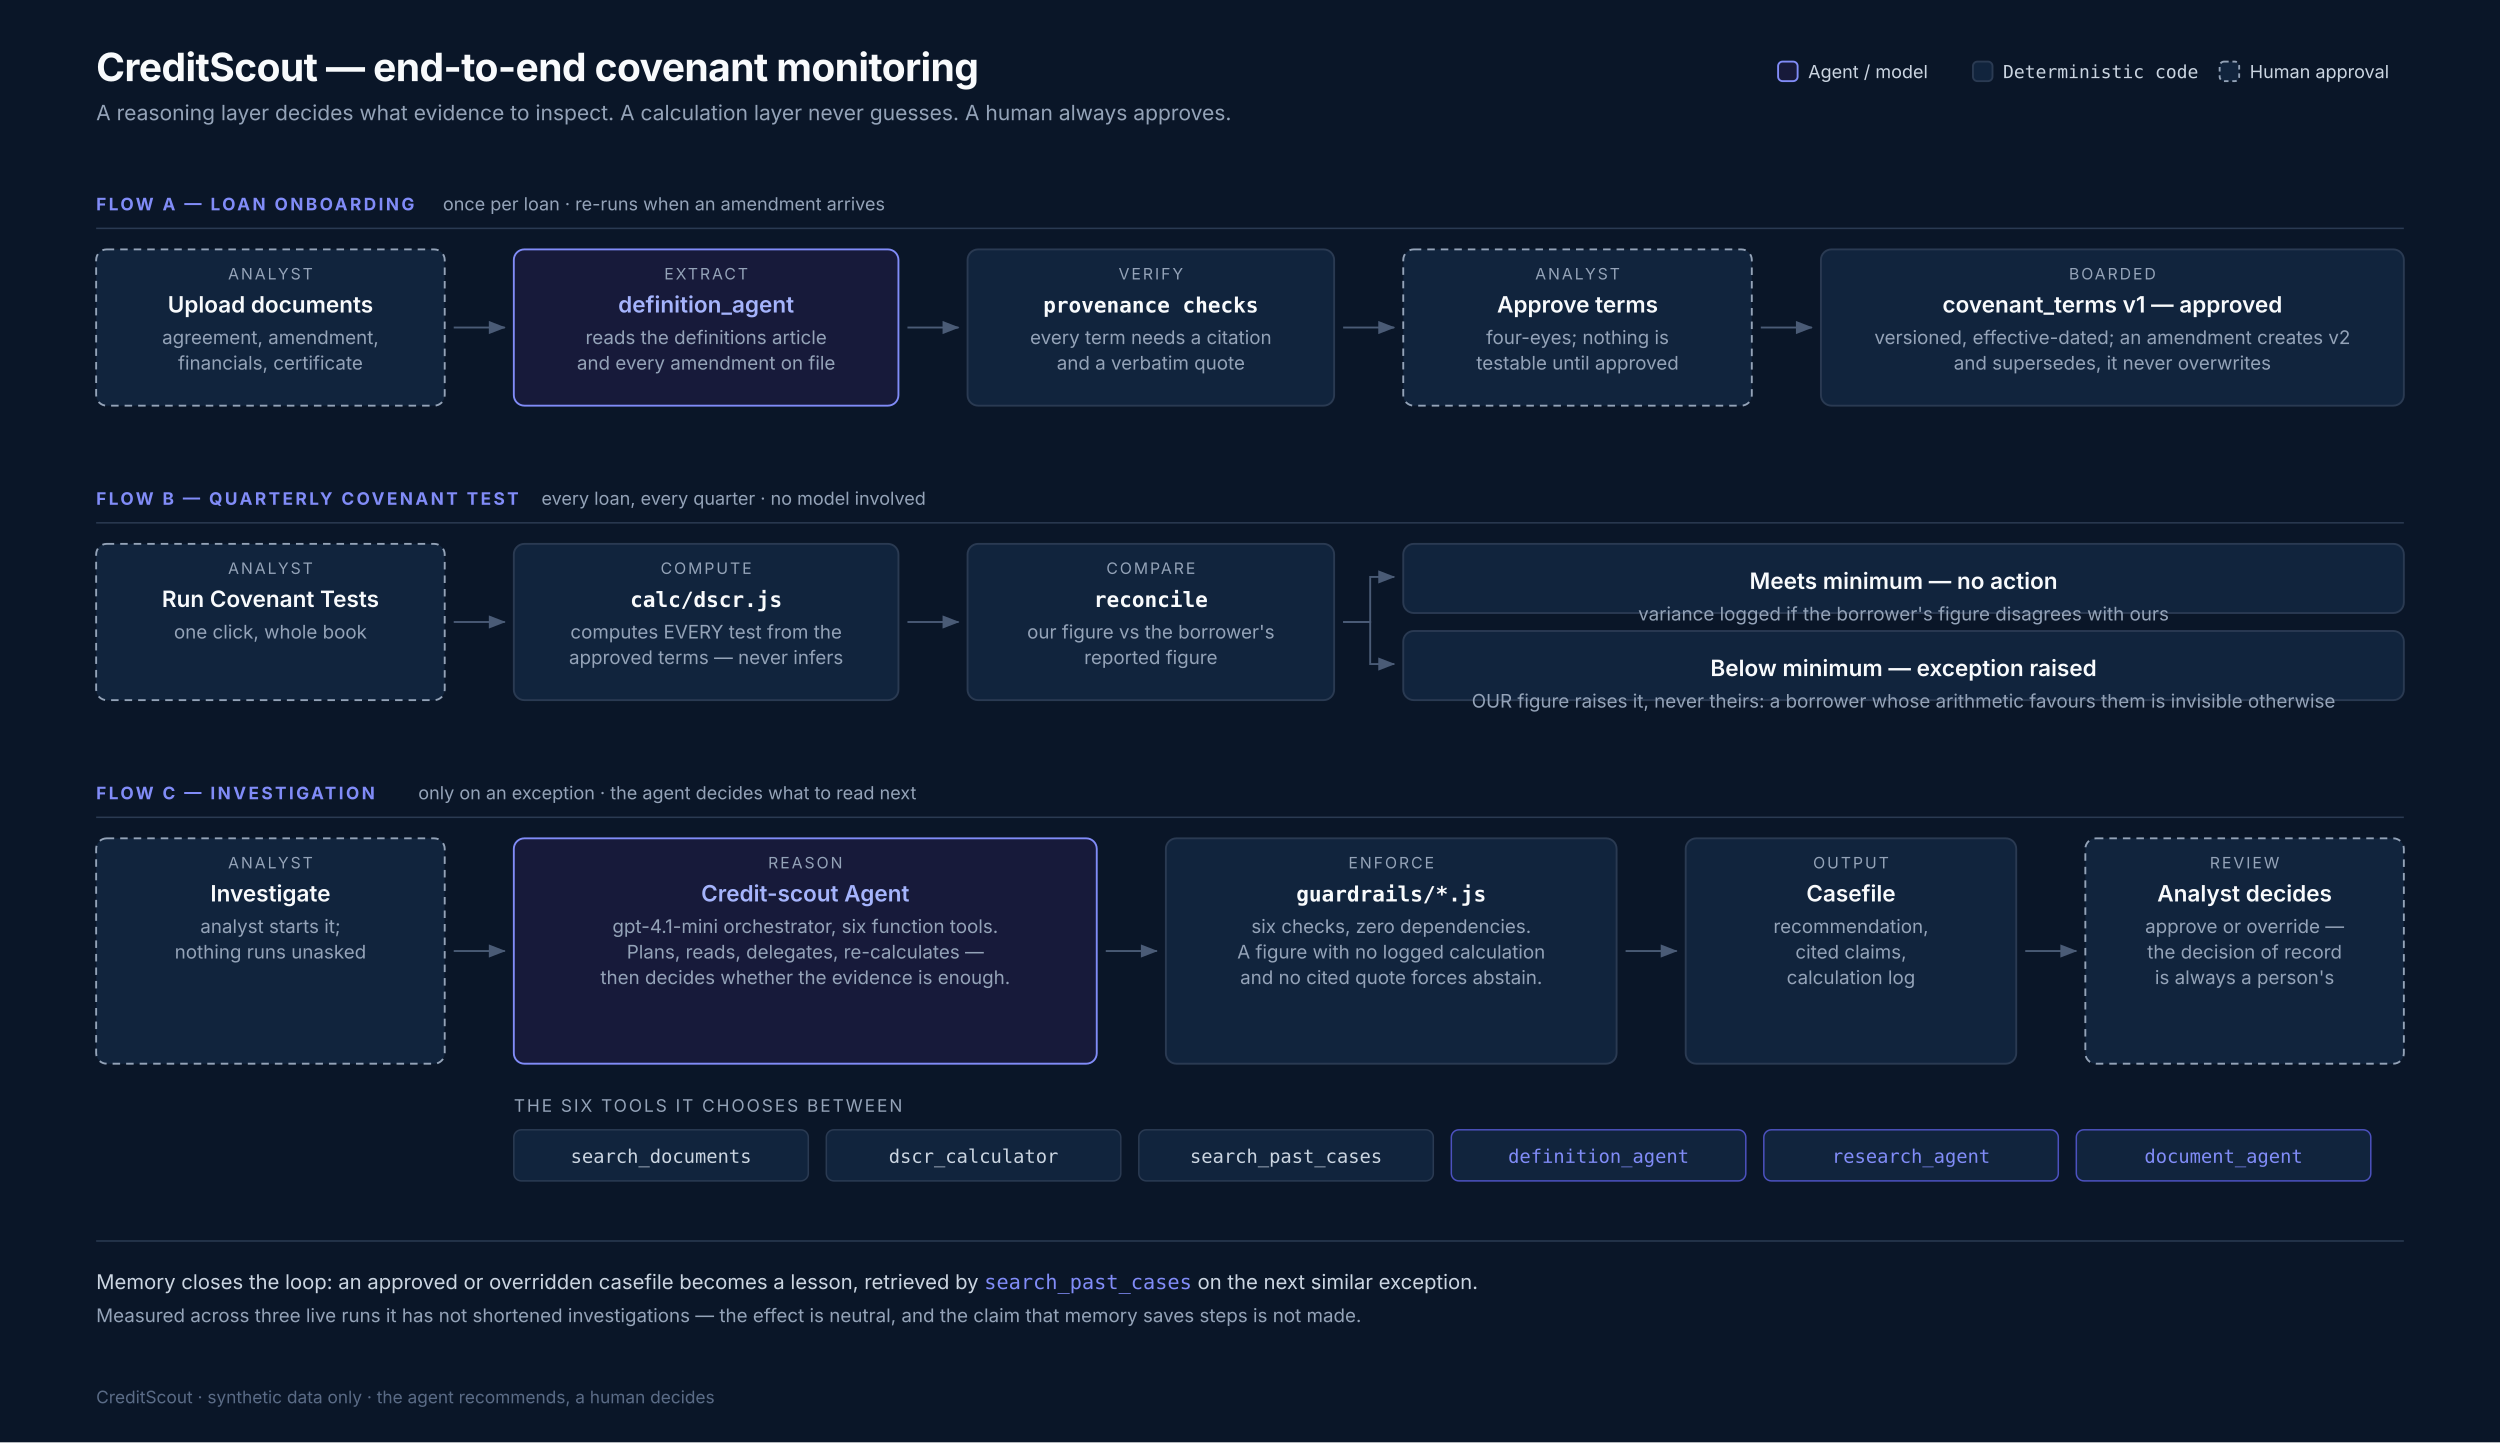
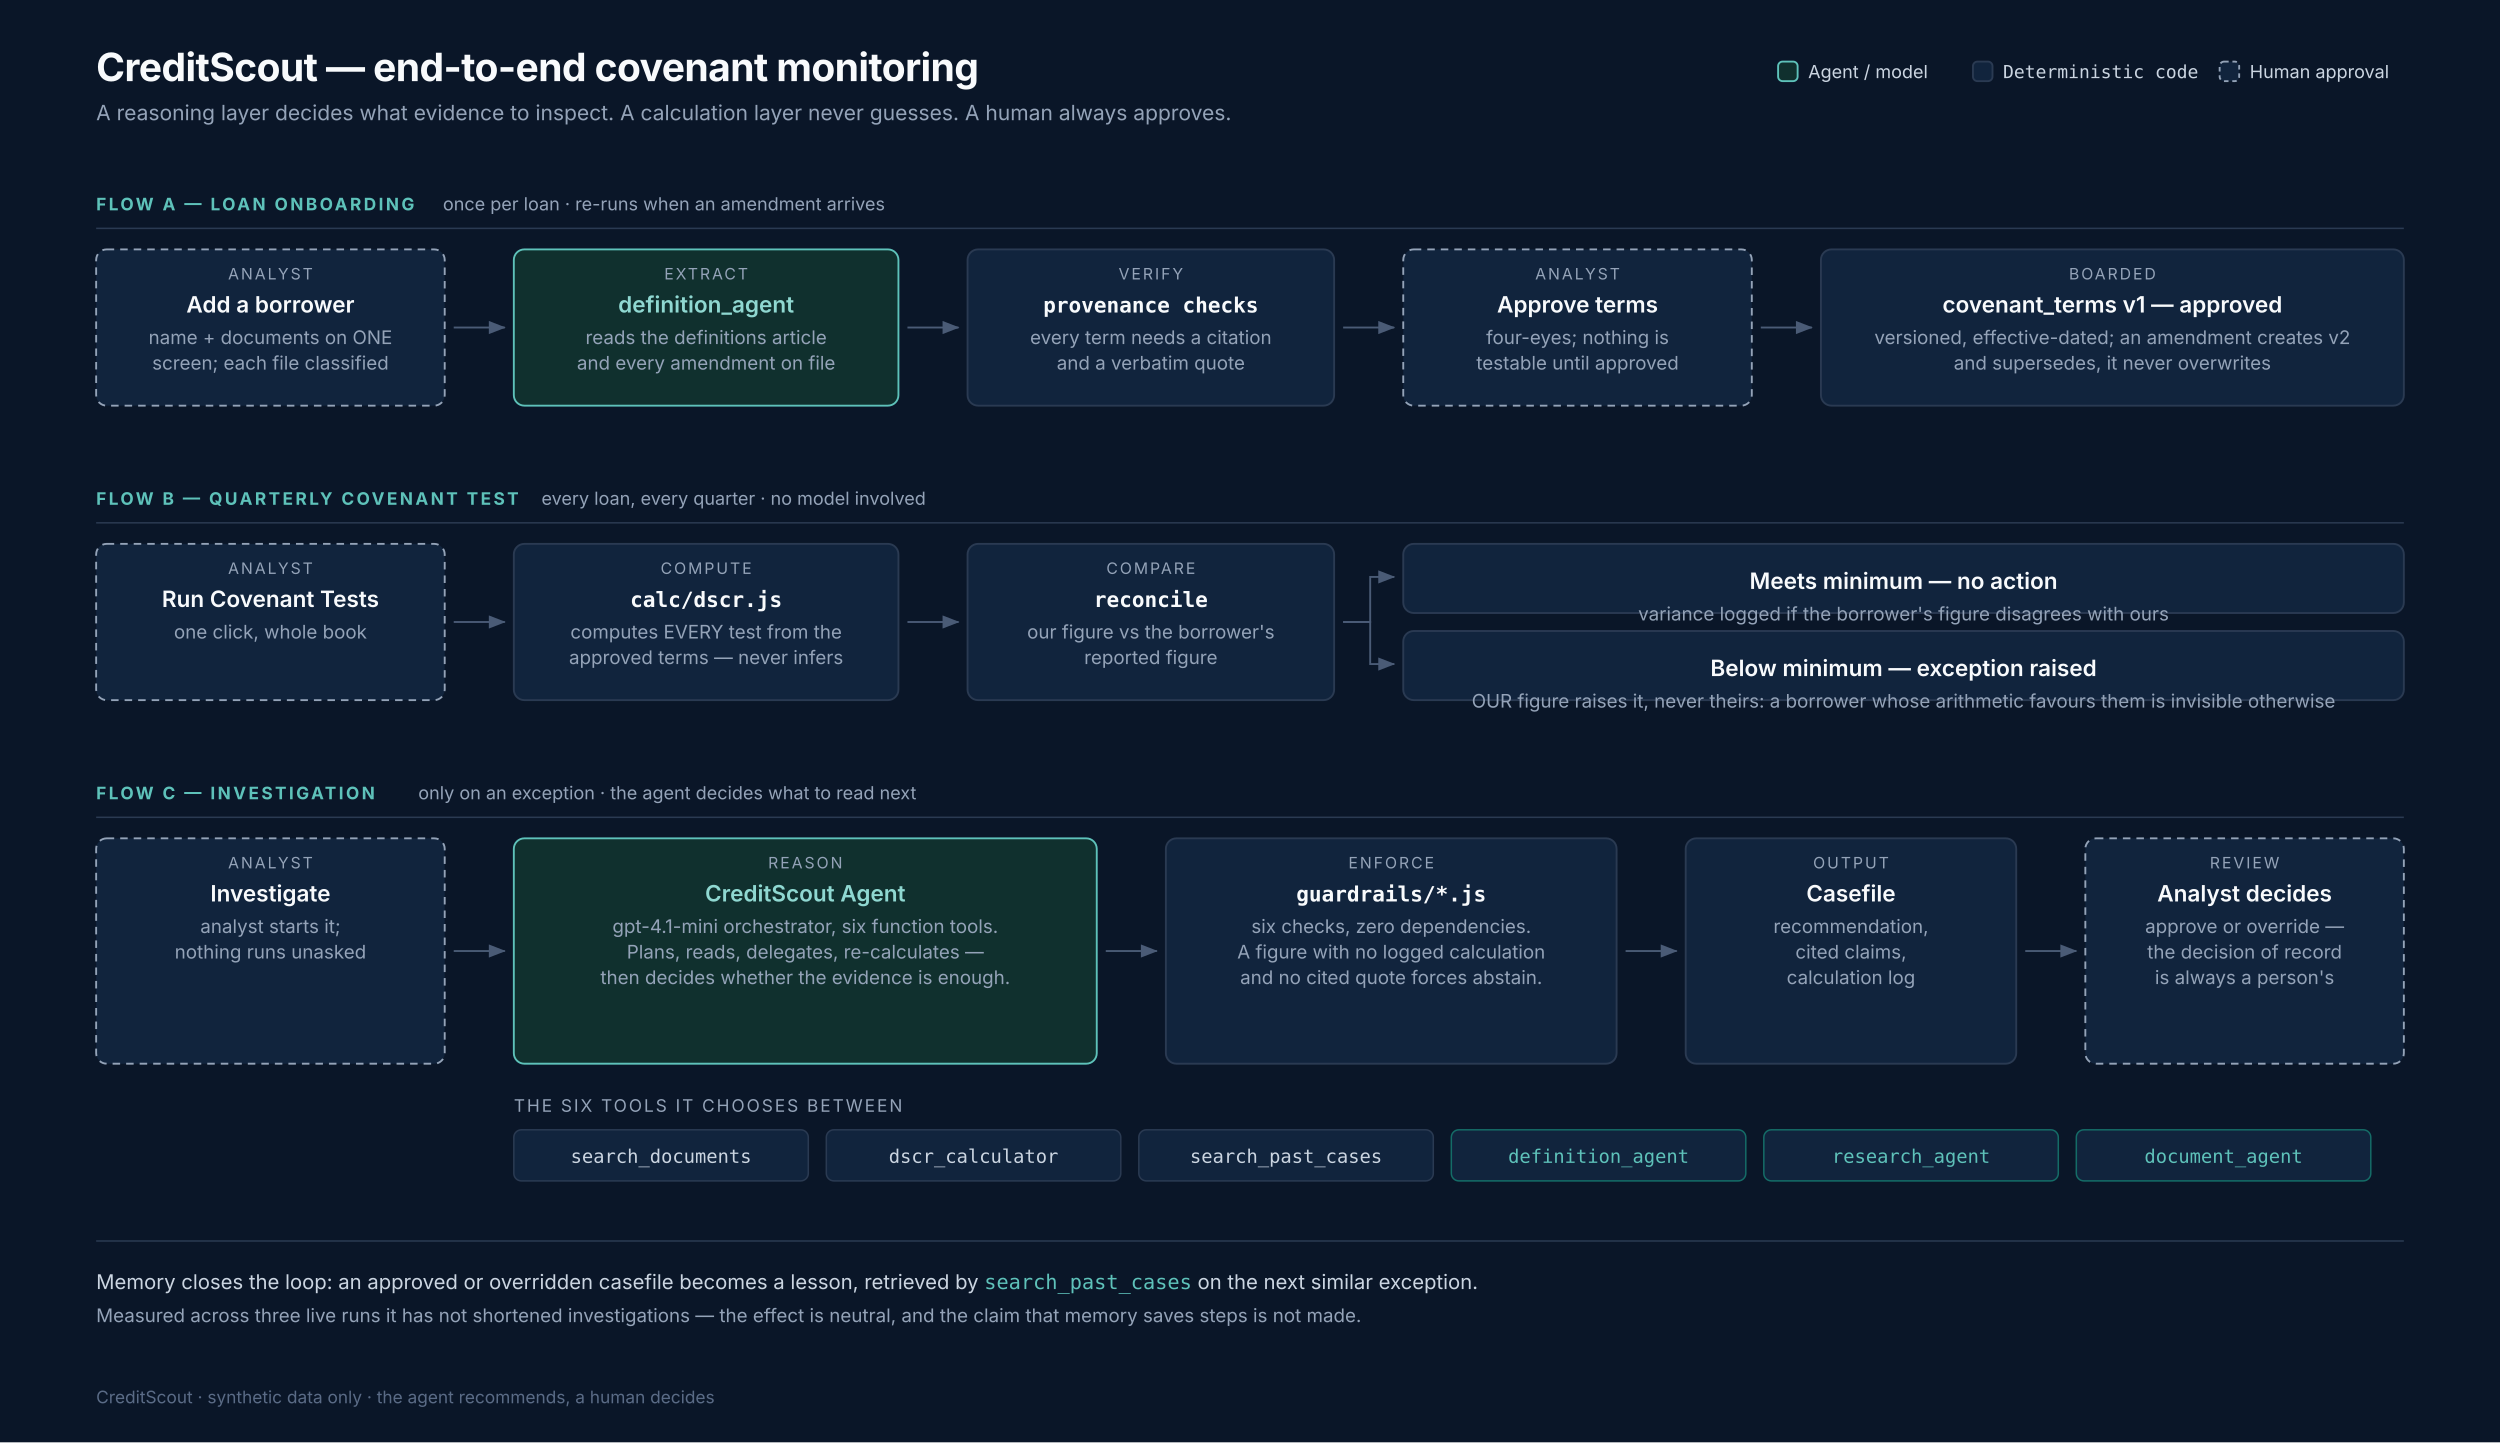
<svg xmlns="http://www.w3.org/2000/svg" width="1664" height="960" viewBox="0 0 1664 960" font-family="Inter, -apple-system, Helvetica, Arial, sans-serif">
  <defs>
    <marker id="a" markerWidth="9" markerHeight="7" refX="8.5" refY="3.5" orient="auto">
      <path d="M0,0 L9,3.5 L0,7 Z" fill="#4A5B76" />
    </marker>
  </defs>
  <rect width="1664" height="960" fill="#0A1628" />
  <text x="64" y="54" fill="#F8FAFC" font-size="26" font-weight="700" letter-spacing="-0.4">CreditScout — end-to-end covenant monitoring</text>
  <text x="64" y="80" fill="#94A3B8" font-size="14">A reasoning layer decides what evidence to inspect. A calculation layer never guesses. A human always approves.</text>
  <rect x="1477.4" y="41" width="13" height="13" rx="3" fill="#11243D" stroke="#94A3B8" stroke-dasharray="3 2.5" stroke-width="1.25" />
  <text x="1497.4" y="52" fill="#CBD5E1" font-size="12" font-family="Inter, -apple-system, Helvetica, Arial, sans-serif">Human approval</text>
  <rect x="1313.2" y="41" width="13" height="13" rx="3" fill="#11243D" stroke="#2A3A52" stroke-width="1.25" />
  <text x="1333.2" y="52" fill="#CBD5E1" font-size="12" font-family="ui-monospace, SFMono-Regular, Menlo, monospace">Deterministic code</text>
-   <rect x="1183.5" y="41" width="13" height="13" rx="3" fill="#171a3a" stroke="#818CF8" stroke-width="1.25" />
+   <rect x="1183.5" y="41" width="13" height="13" rx="3" fill="#10302E" stroke="#5EC2BA" stroke-width="1.25" />
  <text x="1203.5" y="52" fill="#CBD5E1" font-size="12" font-family="Inter, -apple-system, Helvetica, Arial, sans-serif">Agent / model</text>
-   <text x="64" y="140" fill="#818CF8" font-size="11.5" font-weight="700" letter-spacing="1.6">FLOW A — LOAN ONBOARDING</text>
+   <text x="64" y="140" fill="#5EC2BA" font-size="11.5" font-weight="700" letter-spacing="1.6">FLOW A — LOAN ONBOARDING</text>
  <text x="294.8" y="140" fill="#94A3B8" font-size="12">once per loan · re-runs when an amendment arrives</text>
  <line x1="64" y1="152" x2="1600" y2="152" stroke="#2A3A52" stroke-width="1" />
  <rect x="64" y="166" width="232" height="104" rx="7" fill="#11243D" stroke="#94A3B8" stroke-width="1.25" stroke-dasharray="5 4" />
  <text x="180.0" y="186" fill="#94A3B8" font-size="10.5" letter-spacing="1.3" text-anchor="middle">ANALYST</text>
-   <text x="180.0" y="208" fill="#F8FAFC" font-size="15" font-weight="600" font-family="Inter, -apple-system, Helvetica, Arial, sans-serif" text-anchor="middle">Upload documents</text>
-   <text x="180.0" y="229" fill="#94A3B8" font-size="12.5" text-anchor="middle">agreement, amendment,</text>
-   <text x="180.0" y="246" fill="#94A3B8" font-size="12.5" text-anchor="middle">financials, certificate</text>
+   <text x="180.0" y="208" fill="#F8FAFC" font-size="15" font-weight="600" font-family="Inter, -apple-system, Helvetica, Arial, sans-serif" text-anchor="middle">Add a borrower</text>
+   <text x="180.0" y="229" fill="#94A3B8" font-size="12.5" text-anchor="middle">name + documents on ONE</text>
+   <text x="180.0" y="246" fill="#94A3B8" font-size="12.5" text-anchor="middle">screen; each file classified</text>
  <line x1="302" y1="218.0" x2="336" y2="218.0" stroke="#4A5B76" stroke-width="1.25" marker-end="url(#a)" />
-   <rect x="342" y="166" width="256" height="104" rx="7" fill="#171a3a" stroke="#818CF8" stroke-width="1.25" />
+   <rect x="342" y="166" width="256" height="104" rx="7" fill="#10302E" stroke="#5EC2BA" stroke-width="1.25" />
  <text x="470.0" y="186" fill="#94A3B8" font-size="10.5" letter-spacing="1.3" text-anchor="middle">EXTRACT</text>
-   <text x="470.0" y="208" fill="#A5B4FC" font-size="15" font-weight="600" font-family="Inter, -apple-system, Helvetica, Arial, sans-serif" text-anchor="middle">definition_agent</text>
+   <text x="470.0" y="208" fill="#8FD8D1" font-size="15" font-weight="600" font-family="Inter, -apple-system, Helvetica, Arial, sans-serif" text-anchor="middle">definition_agent</text>
  <text x="470.0" y="229" fill="#94A3B8" font-size="12.5" text-anchor="middle">reads the definitions article</text>
  <text x="470.0" y="246" fill="#94A3B8" font-size="12.5" text-anchor="middle">and every amendment on file</text>
  <line x1="604" y1="218.0" x2="638" y2="218.0" stroke="#4A5B76" stroke-width="1.25" marker-end="url(#a)" />
  <rect x="644" y="166" width="244" height="104" rx="7" fill="#11243D" stroke="#2A3A52" stroke-width="1.25" />
  <text x="766.0" y="186" fill="#94A3B8" font-size="10.5" letter-spacing="1.3" text-anchor="middle">VERIFY</text>
  <text x="766.0" y="208" fill="#F8FAFC" font-size="14" font-weight="600" font-family="ui-monospace, SFMono-Regular, Menlo, monospace" text-anchor="middle">provenance checks</text>
  <text x="766.0" y="229" fill="#94A3B8" font-size="12.5" text-anchor="middle">every term needs a citation</text>
  <text x="766.0" y="246" fill="#94A3B8" font-size="12.5" text-anchor="middle">and a verbatim quote</text>
  <line x1="894" y1="218.0" x2="928" y2="218.0" stroke="#4A5B76" stroke-width="1.25" marker-end="url(#a)" />
  <rect x="934" y="166" width="232" height="104" rx="7" fill="#11243D" stroke="#94A3B8" stroke-width="1.25" stroke-dasharray="5 4" />
  <text x="1050.0" y="186" fill="#94A3B8" font-size="10.5" letter-spacing="1.3" text-anchor="middle">ANALYST</text>
  <text x="1050.0" y="208" fill="#F8FAFC" font-size="15" font-weight="600" font-family="Inter, -apple-system, Helvetica, Arial, sans-serif" text-anchor="middle">Approve terms</text>
  <text x="1050.0" y="229" fill="#94A3B8" font-size="12.5" text-anchor="middle">four-eyes; nothing is</text>
  <text x="1050.0" y="246" fill="#94A3B8" font-size="12.5" text-anchor="middle">testable until approved</text>
  <line x1="1172" y1="218.0" x2="1206" y2="218.0" stroke="#4A5B76" stroke-width="1.25" marker-end="url(#a)" />
  <rect x="1212" y="166" width="388" height="104" rx="7" fill="#11243D" stroke="#2A3A52" stroke-width="1.25" />
  <text x="1406.0" y="186" fill="#94A3B8" font-size="10.5" letter-spacing="1.3" text-anchor="middle">BOARDED</text>
  <text x="1406.0" y="208" fill="#F8FAFC" font-size="15" font-weight="600" font-family="Inter, -apple-system, Helvetica, Arial, sans-serif" text-anchor="middle">covenant_terms v1 — approved</text>
  <text x="1406.0" y="229" fill="#94A3B8" font-size="12.5" text-anchor="middle">versioned, effective-dated; an amendment creates v2</text>
  <text x="1406.0" y="246" fill="#94A3B8" font-size="12.5" text-anchor="middle">and supersedes, it never overwrites</text>
-   <text x="64" y="336" fill="#818CF8" font-size="11.5" font-weight="700" letter-spacing="1.6">FLOW B — QUARTERLY COVENANT TEST</text>
+   <text x="64" y="336" fill="#5EC2BA" font-size="11.5" font-weight="700" letter-spacing="1.6">FLOW B — QUARTERLY COVENANT TEST</text>
  <text x="360.4" y="336" fill="#94A3B8" font-size="12">every loan, every quarter · no model involved</text>
  <line x1="64" y1="348" x2="1600" y2="348" stroke="#2A3A52" stroke-width="1" />
  <rect x="64" y="362" width="232" height="104" rx="7" fill="#11243D" stroke="#94A3B8" stroke-width="1.25" stroke-dasharray="5 4" />
  <text x="180.0" y="382" fill="#94A3B8" font-size="10.5" letter-spacing="1.3" text-anchor="middle">ANALYST</text>
  <text x="180.0" y="404" fill="#F8FAFC" font-size="15" font-weight="600" font-family="Inter, -apple-system, Helvetica, Arial, sans-serif" text-anchor="middle">Run Covenant Tests</text>
  <text x="180.0" y="425" fill="#94A3B8" font-size="12.5" text-anchor="middle">one click, whole book</text>
  <line x1="302" y1="414.0" x2="336" y2="414.0" stroke="#4A5B76" stroke-width="1.25" marker-end="url(#a)" />
  <rect x="342" y="362" width="256" height="104" rx="7" fill="#11243D" stroke="#2A3A52" stroke-width="1.25" />
  <text x="470.0" y="382" fill="#94A3B8" font-size="10.5" letter-spacing="1.3" text-anchor="middle">COMPUTE</text>
  <text x="470.0" y="404" fill="#F8FAFC" font-size="14" font-weight="600" font-family="ui-monospace, SFMono-Regular, Menlo, monospace" text-anchor="middle">calc/dscr.js</text>
  <text x="470.0" y="425" fill="#94A3B8" font-size="12.5" text-anchor="middle">computes EVERY test from the</text>
  <text x="470.0" y="442" fill="#94A3B8" font-size="12.5" text-anchor="middle">approved terms — never infers</text>
  <line x1="604" y1="414.0" x2="638" y2="414.0" stroke="#4A5B76" stroke-width="1.25" marker-end="url(#a)" />
  <rect x="644" y="362" width="244" height="104" rx="7" fill="#11243D" stroke="#2A3A52" stroke-width="1.25" />
  <text x="766.0" y="382" fill="#94A3B8" font-size="10.5" letter-spacing="1.3" text-anchor="middle">COMPARE</text>
  <text x="766.0" y="404" fill="#F8FAFC" font-size="14" font-weight="600" font-family="ui-monospace, SFMono-Regular, Menlo, monospace" text-anchor="middle">reconcile</text>
  <text x="766.0" y="425" fill="#94A3B8" font-size="12.5" text-anchor="middle">our figure vs the borrower's</text>
  <text x="766.0" y="442" fill="#94A3B8" font-size="12.5" text-anchor="middle">reported figure</text>
  <path d="M894 414.0 H912 V384 H928" fill="none" stroke="#4A5B76" stroke-width="1.25" marker-end="url(#a)" />
  <path d="M894 414.0 H912 V442 H928" fill="none" stroke="#4A5B76" stroke-width="1.25" marker-end="url(#a)" />
  <rect x="934" y="362" width="666" height="46" rx="7" fill="#11243D" stroke="#2A3A52" stroke-width="1.25" />
  <text x="1267.0" y="392" fill="#F8FAFC" font-size="15" font-weight="600" font-family="Inter, -apple-system, Helvetica, Arial, sans-serif" text-anchor="middle">Meets minimum — no action</text>
  <text x="1267.0" y="413" fill="#94A3B8" font-size="12.5" text-anchor="middle">variance logged if the borrower's figure disagrees with ours</text>
  <rect x="934" y="420" width="666" height="46" rx="7" fill="#11243D" stroke="#2A3A52" stroke-width="1.25" />
  <text x="1267.0" y="450" fill="#F8FAFC" font-size="15" font-weight="600" font-family="Inter, -apple-system, Helvetica, Arial, sans-serif" text-anchor="middle">Below minimum — exception raised</text>
  <text x="1267.0" y="471" fill="#94A3B8" font-size="12.5" text-anchor="middle">OUR figure raises it, never theirs: a borrower whose arithmetic favours them is invisible otherwise</text>
-   <text x="64" y="532" fill="#818CF8" font-size="11.5" font-weight="700" letter-spacing="1.6">FLOW C — INVESTIGATION</text>
+   <text x="64" y="532" fill="#5EC2BA" font-size="11.5" font-weight="700" letter-spacing="1.6">FLOW C — INVESTIGATION</text>
  <text x="278.4" y="532" fill="#94A3B8" font-size="12">only on an exception · the agent decides what to read next</text>
  <line x1="64" y1="544" x2="1600" y2="544" stroke="#2A3A52" stroke-width="1" />
  <rect x="64" y="558" width="232" height="150" rx="7" fill="#11243D" stroke="#94A3B8" stroke-width="1.25" stroke-dasharray="5 4" />
  <text x="180.0" y="578" fill="#94A3B8" font-size="10.5" letter-spacing="1.3" text-anchor="middle">ANALYST</text>
  <text x="180.0" y="600" fill="#F8FAFC" font-size="15" font-weight="600" font-family="Inter, -apple-system, Helvetica, Arial, sans-serif" text-anchor="middle">Investigate</text>
  <text x="180.0" y="621" fill="#94A3B8" font-size="12.5" text-anchor="middle">analyst starts it;</text>
  <text x="180.0" y="638" fill="#94A3B8" font-size="12.5" text-anchor="middle">nothing runs unasked</text>
  <line x1="302" y1="633.0" x2="336" y2="633.0" stroke="#4A5B76" stroke-width="1.25" marker-end="url(#a)" />
-   <rect x="342" y="558" width="388" height="150" rx="7" fill="#171a3a" stroke="#818CF8" stroke-width="1.25" />
+   <rect x="342" y="558" width="388" height="150" rx="7" fill="#10302E" stroke="#5EC2BA" stroke-width="1.25" />
  <text x="536.0" y="578" fill="#94A3B8" font-size="10.5" letter-spacing="1.3" text-anchor="middle">REASON</text>
-   <text x="536.0" y="600" fill="#A5B4FC" font-size="15" font-weight="600" font-family="Inter, -apple-system, Helvetica, Arial, sans-serif" text-anchor="middle">Credit-scout Agent</text>
+   <text x="536.0" y="600" fill="#8FD8D1" font-size="15" font-weight="600" font-family="Inter, -apple-system, Helvetica, Arial, sans-serif" text-anchor="middle">CreditScout Agent</text>
  <text x="536.0" y="621" fill="#94A3B8" font-size="12.5" text-anchor="middle">gpt-4.1-mini orchestrator, six function tools.</text>
  <text x="536.0" y="638" fill="#94A3B8" font-size="12.5" text-anchor="middle">Plans, reads, delegates, re-calculates —</text>
  <text x="536.0" y="655" fill="#94A3B8" font-size="12.5" text-anchor="middle">then decides whether the evidence is enough.</text>
  <line x1="736" y1="633.0" x2="770" y2="633.0" stroke="#4A5B76" stroke-width="1.25" marker-end="url(#a)" />
  <rect x="776" y="558" width="300" height="150" rx="7" fill="#11243D" stroke="#2A3A52" stroke-width="1.25" />
  <text x="926.0" y="578" fill="#94A3B8" font-size="10.5" letter-spacing="1.3" text-anchor="middle">ENFORCE</text>
  <text x="926.0" y="600" fill="#F8FAFC" font-size="14" font-weight="600" font-family="ui-monospace, SFMono-Regular, Menlo, monospace" text-anchor="middle">guardrails/*.js</text>
  <text x="926.0" y="621" fill="#94A3B8" font-size="12.5" text-anchor="middle">six checks, zero dependencies.</text>
  <text x="926.0" y="638" fill="#94A3B8" font-size="12.5" text-anchor="middle">A figure with no logged calculation</text>
  <text x="926.0" y="655" fill="#94A3B8" font-size="12.5" text-anchor="middle">and no cited quote forces abstain.</text>
  <line x1="1082" y1="633.0" x2="1116" y2="633.0" stroke="#4A5B76" stroke-width="1.25" marker-end="url(#a)" />
  <rect x="1122" y="558" width="220" height="150" rx="7" fill="#11243D" stroke="#2A3A52" stroke-width="1.25" />
  <text x="1232.0" y="578" fill="#94A3B8" font-size="10.5" letter-spacing="1.3" text-anchor="middle">OUTPUT</text>
  <text x="1232.0" y="600" fill="#F8FAFC" font-size="15" font-weight="600" font-family="Inter, -apple-system, Helvetica, Arial, sans-serif" text-anchor="middle">Casefile</text>
  <text x="1232.0" y="621" fill="#94A3B8" font-size="12.5" text-anchor="middle">recommendation,</text>
  <text x="1232.0" y="638" fill="#94A3B8" font-size="12.5" text-anchor="middle">cited claims,</text>
  <text x="1232.0" y="655" fill="#94A3B8" font-size="12.5" text-anchor="middle">calculation log</text>
  <line x1="1348" y1="633.0" x2="1382" y2="633.0" stroke="#4A5B76" stroke-width="1.25" marker-end="url(#a)" />
  <rect x="1388" y="558" width="212" height="150" rx="7" fill="#11243D" stroke="#94A3B8" stroke-width="1.25" stroke-dasharray="5 4" />
  <text x="1494.0" y="578" fill="#94A3B8" font-size="10.5" letter-spacing="1.3" text-anchor="middle">REVIEW</text>
  <text x="1494.0" y="600" fill="#F8FAFC" font-size="15" font-weight="600" font-family="Inter, -apple-system, Helvetica, Arial, sans-serif" text-anchor="middle">Analyst decides</text>
  <text x="1494.0" y="621" fill="#94A3B8" font-size="12.5" text-anchor="middle">approve or override —</text>
  <text x="1494.0" y="638" fill="#94A3B8" font-size="12.5" text-anchor="middle">the decision of record</text>
  <text x="1494.0" y="655" fill="#94A3B8" font-size="12.5" text-anchor="middle">is always a person's</text>
  <text x="342" y="740" fill="#94A3B8" font-size="11.5" letter-spacing="1.3">THE SIX TOOLS IT CHOOSES BETWEEN</text>
  <rect x="342" y="752" width="196" height="34" rx="5" fill="#11243D" stroke="#2A3A52" stroke-width="1" />
  <text x="440.0" y="774" fill="#CBD5E1" font-size="12.5" font-family="ui-monospace, SFMono-Regular, Menlo, monospace" text-anchor="middle">search_documents</text>
  <rect x="550" y="752" width="196" height="34" rx="5" fill="#11243D" stroke="#2A3A52" stroke-width="1" />
  <text x="648.0" y="774" fill="#CBD5E1" font-size="12.5" font-family="ui-monospace, SFMono-Regular, Menlo, monospace" text-anchor="middle">dscr_calculator</text>
  <rect x="758" y="752" width="196" height="34" rx="5" fill="#11243D" stroke="#2A3A52" stroke-width="1" />
  <text x="856.0" y="774" fill="#CBD5E1" font-size="12.5" font-family="ui-monospace, SFMono-Regular, Menlo, monospace" text-anchor="middle">search_past_cases</text>
-   <rect x="966" y="752" width="196" height="34" rx="5" fill="#11243D" stroke="#4C51BF" stroke-width="1" />
-   <text x="1064.0" y="774" fill="#818CF8" font-size="12.5" font-family="ui-monospace, SFMono-Regular, Menlo, monospace" text-anchor="middle">definition_agent</text>
-   <rect x="1174" y="752" width="196" height="34" rx="5" fill="#11243D" stroke="#4C51BF" stroke-width="1" />
-   <text x="1272.0" y="774" fill="#818CF8" font-size="12.5" font-family="ui-monospace, SFMono-Regular, Menlo, monospace" text-anchor="middle">research_agent</text>
-   <rect x="1382" y="752" width="196" height="34" rx="5" fill="#11243D" stroke="#4C51BF" stroke-width="1" />
-   <text x="1480.0" y="774" fill="#818CF8" font-size="12.5" font-family="ui-monospace, SFMono-Regular, Menlo, monospace" text-anchor="middle">document_agent</text>
+   <rect x="966" y="752" width="196" height="34" rx="5" fill="#11243D" stroke="#146C67" stroke-width="1" />
+   <text x="1064.0" y="774" fill="#5EC2BA" font-size="12.5" font-family="ui-monospace, SFMono-Regular, Menlo, monospace" text-anchor="middle">definition_agent</text>
+   <rect x="1174" y="752" width="196" height="34" rx="5" fill="#11243D" stroke="#146C67" stroke-width="1" />
+   <text x="1272.0" y="774" fill="#5EC2BA" font-size="12.5" font-family="ui-monospace, SFMono-Regular, Menlo, monospace" text-anchor="middle">research_agent</text>
+   <rect x="1382" y="752" width="196" height="34" rx="5" fill="#11243D" stroke="#146C67" stroke-width="1" />
+   <text x="1480.0" y="774" fill="#5EC2BA" font-size="12.5" font-family="ui-monospace, SFMono-Regular, Menlo, monospace" text-anchor="middle">document_agent</text>
  <line x1="64" y1="826" x2="1600" y2="826" stroke="#2A3A52" stroke-width="1" />
-   <text x="64" y="858" fill="#CBD5E1" font-size="13.5">Memory closes the loop: an approved or overridden casefile becomes a lesson, retrieved by <tspan font-family="ui-monospace, SFMono-Regular, Menlo, monospace" fill="#818CF8">search_past_cases</tspan> on the next similar exception.</text>
+   <text x="64" y="858" fill="#CBD5E1" font-size="13.5">Memory closes the loop: an approved or overridden casefile becomes a lesson, retrieved by <tspan font-family="ui-monospace, SFMono-Regular, Menlo, monospace" fill="#5EC2BA">search_past_cases</tspan> on the next similar exception.</text>
  <text x="64" y="880" fill="#94A3B8" font-size="12.5">Measured across three live runs it has not shortened investigations — the effect is neutral, and the claim that memory saves steps is not made.</text>
  <text x="64" y="934" fill="#5A6B86" font-size="11.5">CreditScout · synthetic data only · the agent recommends, a human decides</text>
</svg>
